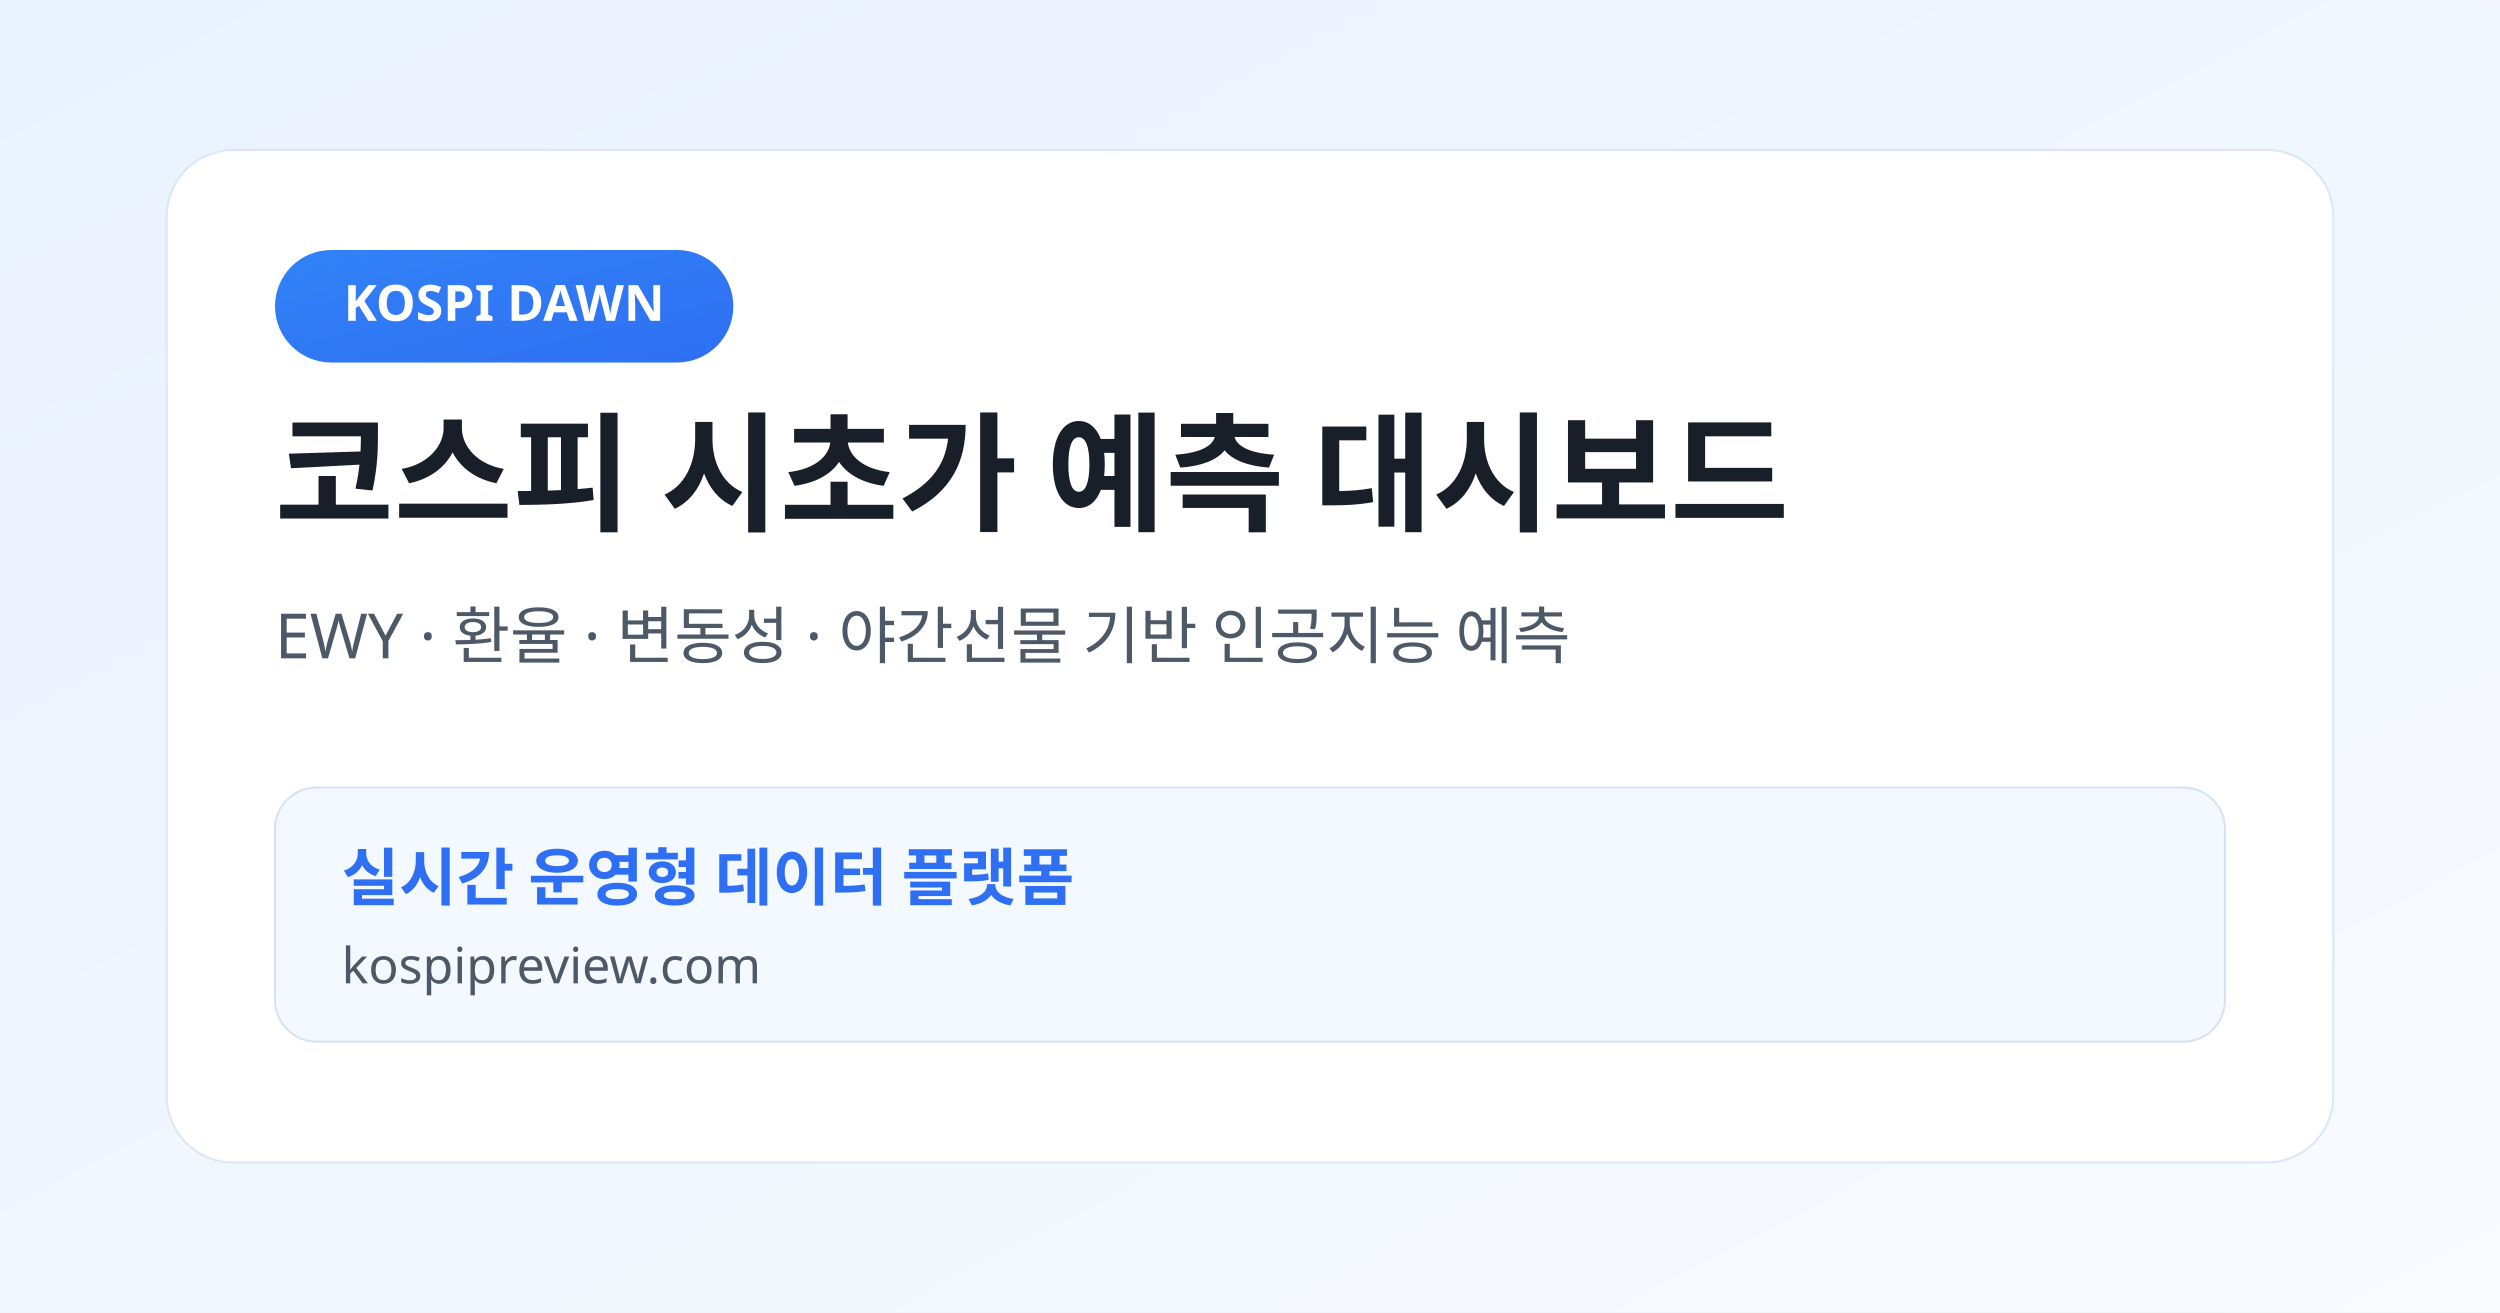
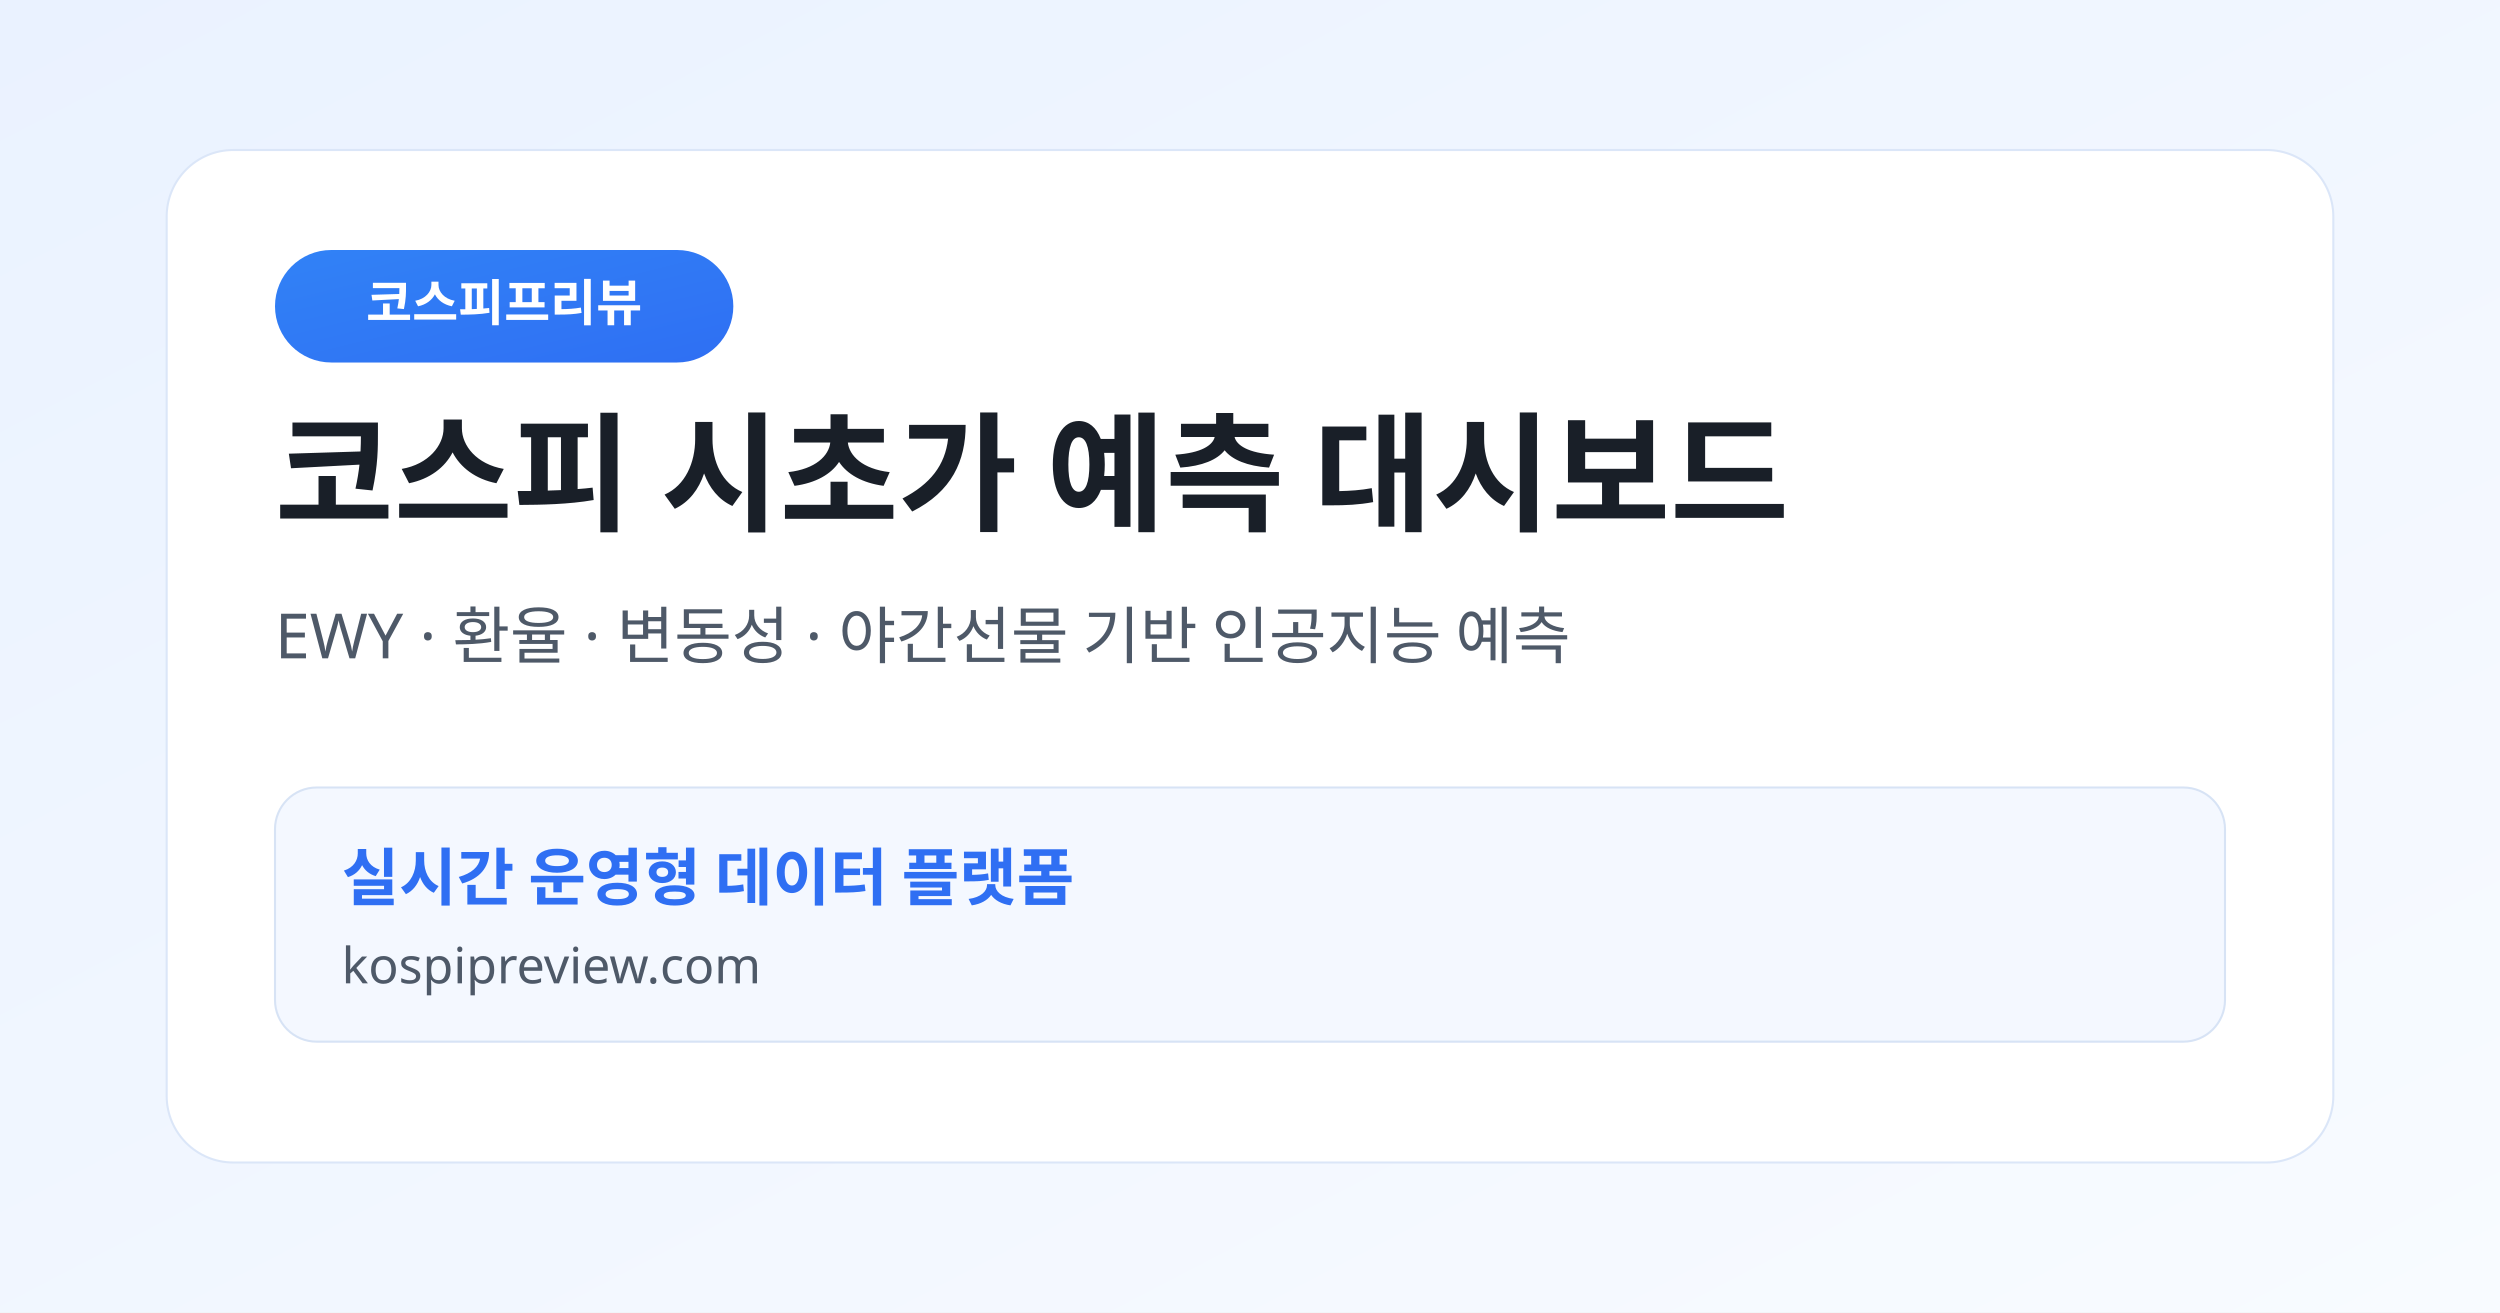
- <svg xmlns="http://www.w3.org/2000/svg" width="1200" height="630" viewBox="0 0 1200 630" role="img" aria-label="KOSPI Dawn social card">
+ <svg xmlns="http://www.w3.org/2000/svg" width="1200" height="630" viewBox="0 0 1200 630" role="img" aria-label="코스피프리뷰 social card">
  <defs>
    <linearGradient id="bg" x1="0" x2="1" y1="0" y2="1">
      <stop offset="0%" stop-color="#eaf2ff" />
      <stop offset="100%" stop-color="#f8fbff" />
    </linearGradient>
    <linearGradient id="chip" x1="0" x2="1" y1="0" y2="1">
      <stop offset="0%" stop-color="#3182f6" />
      <stop offset="100%" stop-color="#2f6ff3" />
    </linearGradient>
  </defs>
  <rect width="1200" height="630" fill="url(#bg)" />
  <rect x="80" y="72" width="1040" height="486" rx="32" fill="#ffffff" stroke="#dbe6f8" />
  <rect x="132" y="120" width="220" height="54" rx="27" fill="url(#chip)" />
-   <text x="242" y="154" text-anchor="middle" font-size="24" fill="#ffffff" font-family="Pretendard, Noto Sans KR, sans-serif" font-weight="700">KOSPI DAWN</text>
+   <text x="242" y="154" text-anchor="middle" font-size="24" fill="#ffffff" font-family="Pretendard, Noto Sans KR, sans-serif" font-weight="700">코스피프리뷰</text>
  <text x="132" y="250" font-size="62" fill="#191f28" font-family="Pretendard, Noto Sans KR, sans-serif" font-weight="700">코스피 시초가 예측 대시보드</text>
  <text x="132" y="316" font-size="30" fill="#4e5968" font-family="Pretendard, Noto Sans KR, sans-serif">EWY · 환율 · 변동성 · 야간선물 기반 인공지능 예측</text>
  <rect x="132" y="378" width="936" height="122" rx="20" fill="#f4f8ff" stroke="#d7e3f5" />
  <text x="164" y="432" font-size="30" fill="#2f6ff3" font-family="Pretendard, Noto Sans KR, sans-serif" font-weight="700">실시간 운영형 데이터 플랫폼</text>
  <text x="164" y="472" font-size="24" fill="#4e5968" font-family="Pretendard, Noto Sans KR, sans-serif">kospipreview.com</text>
</svg>
